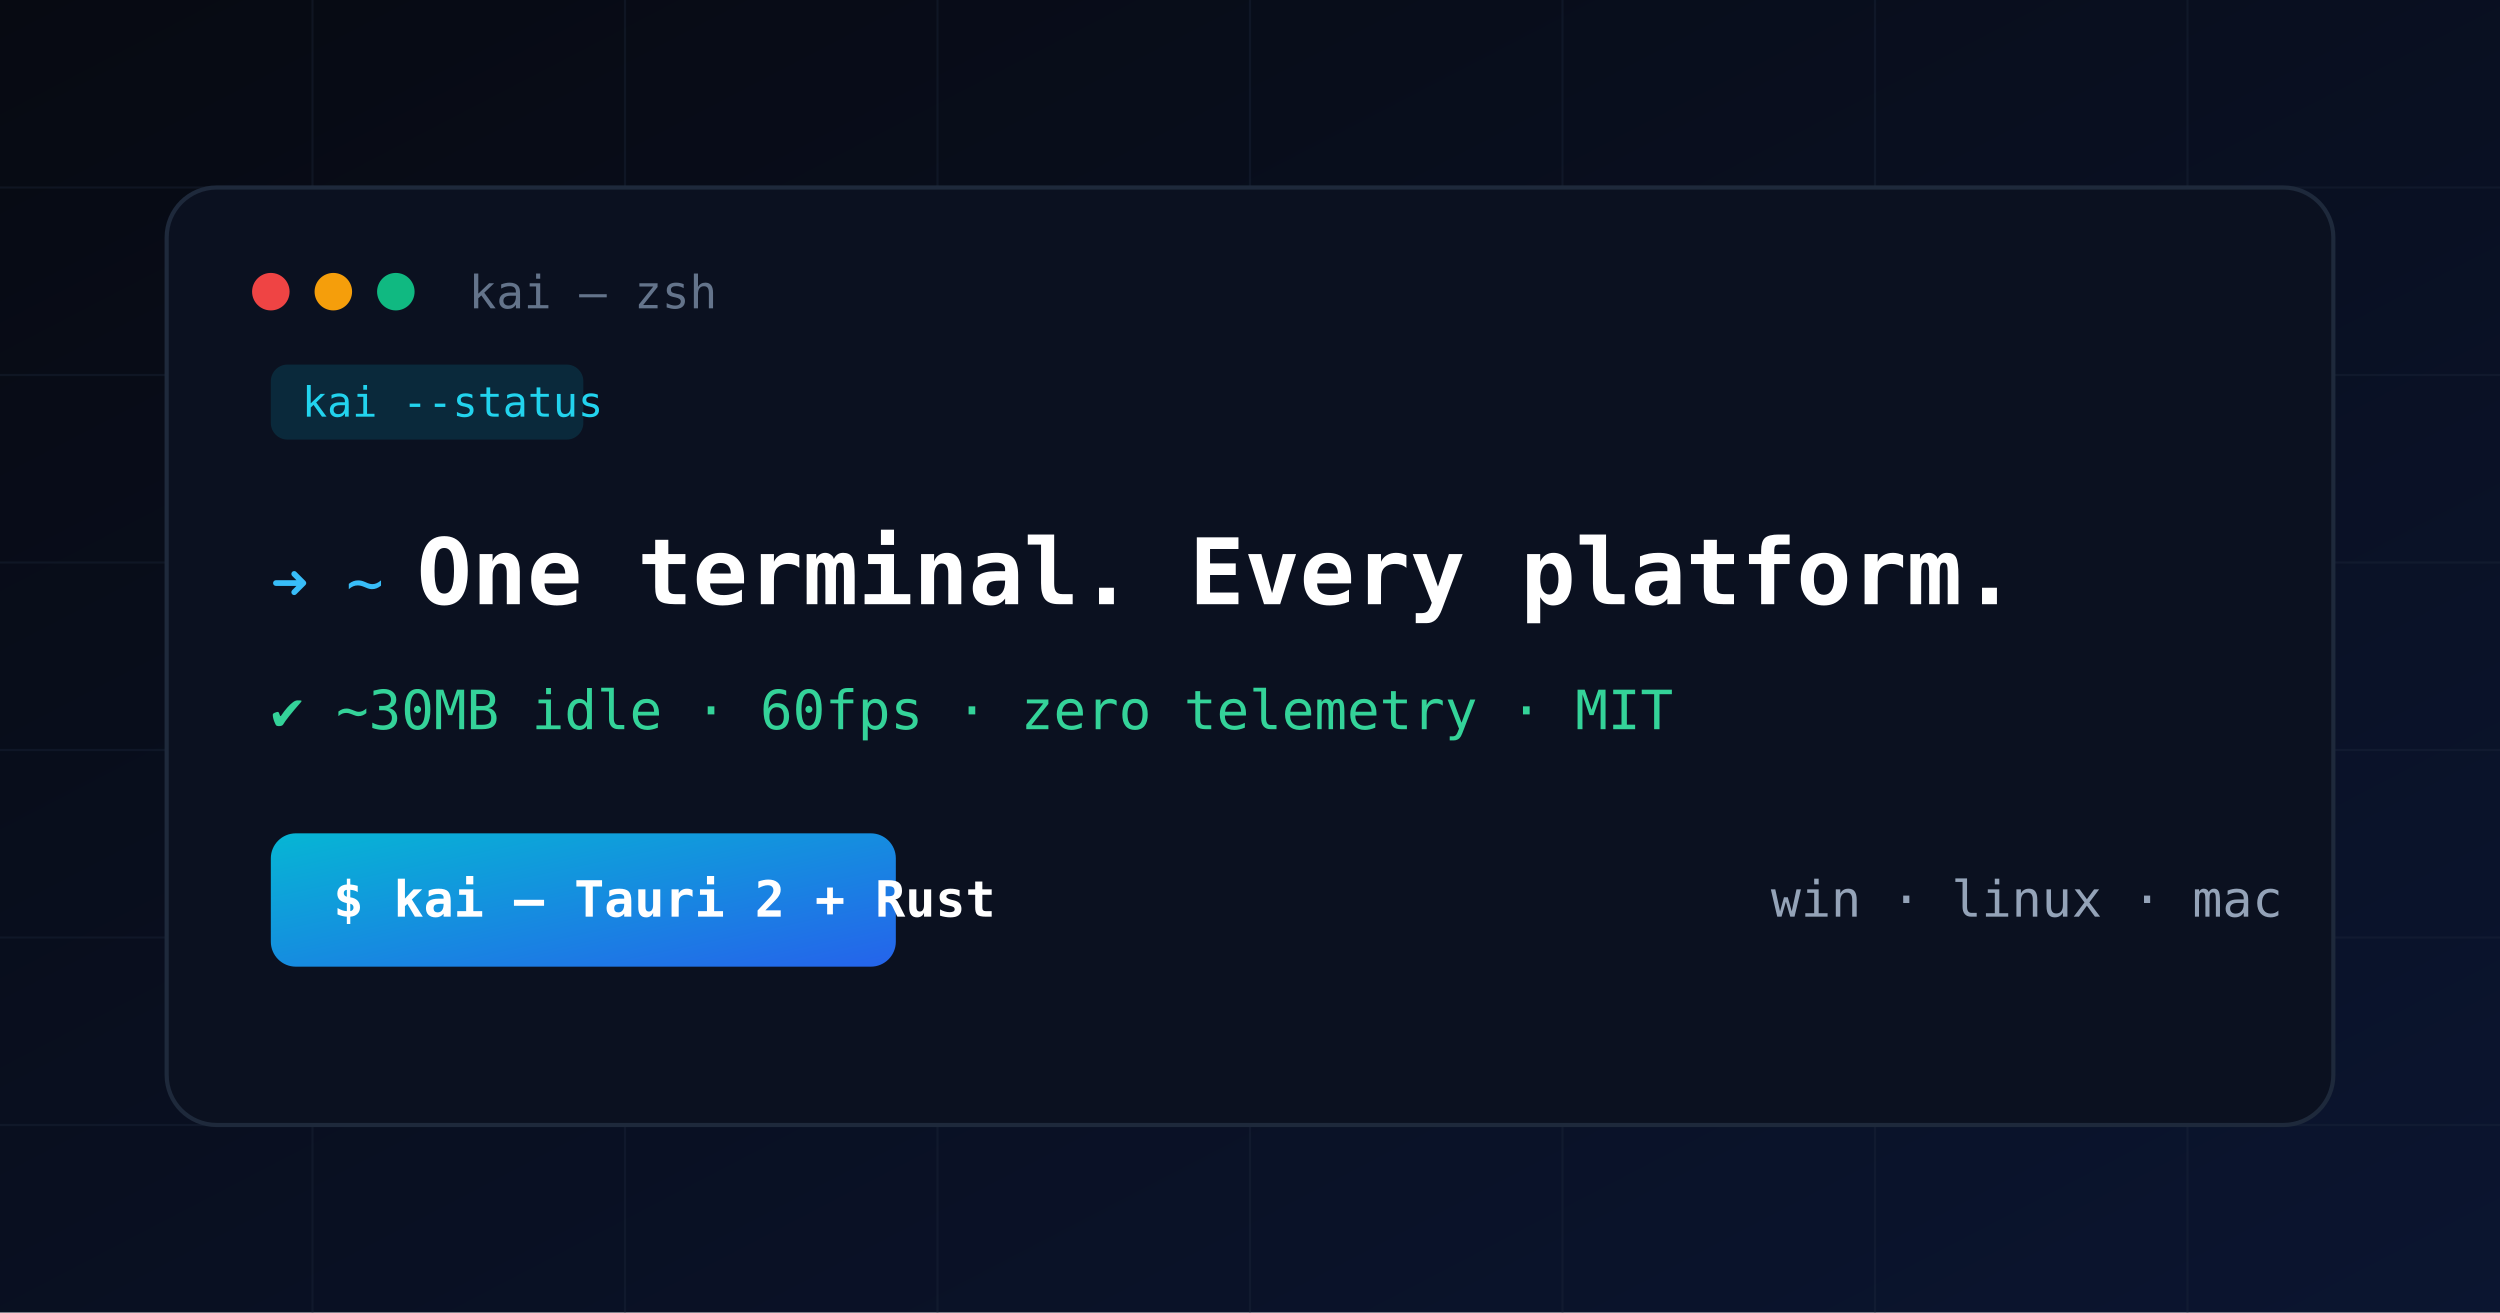
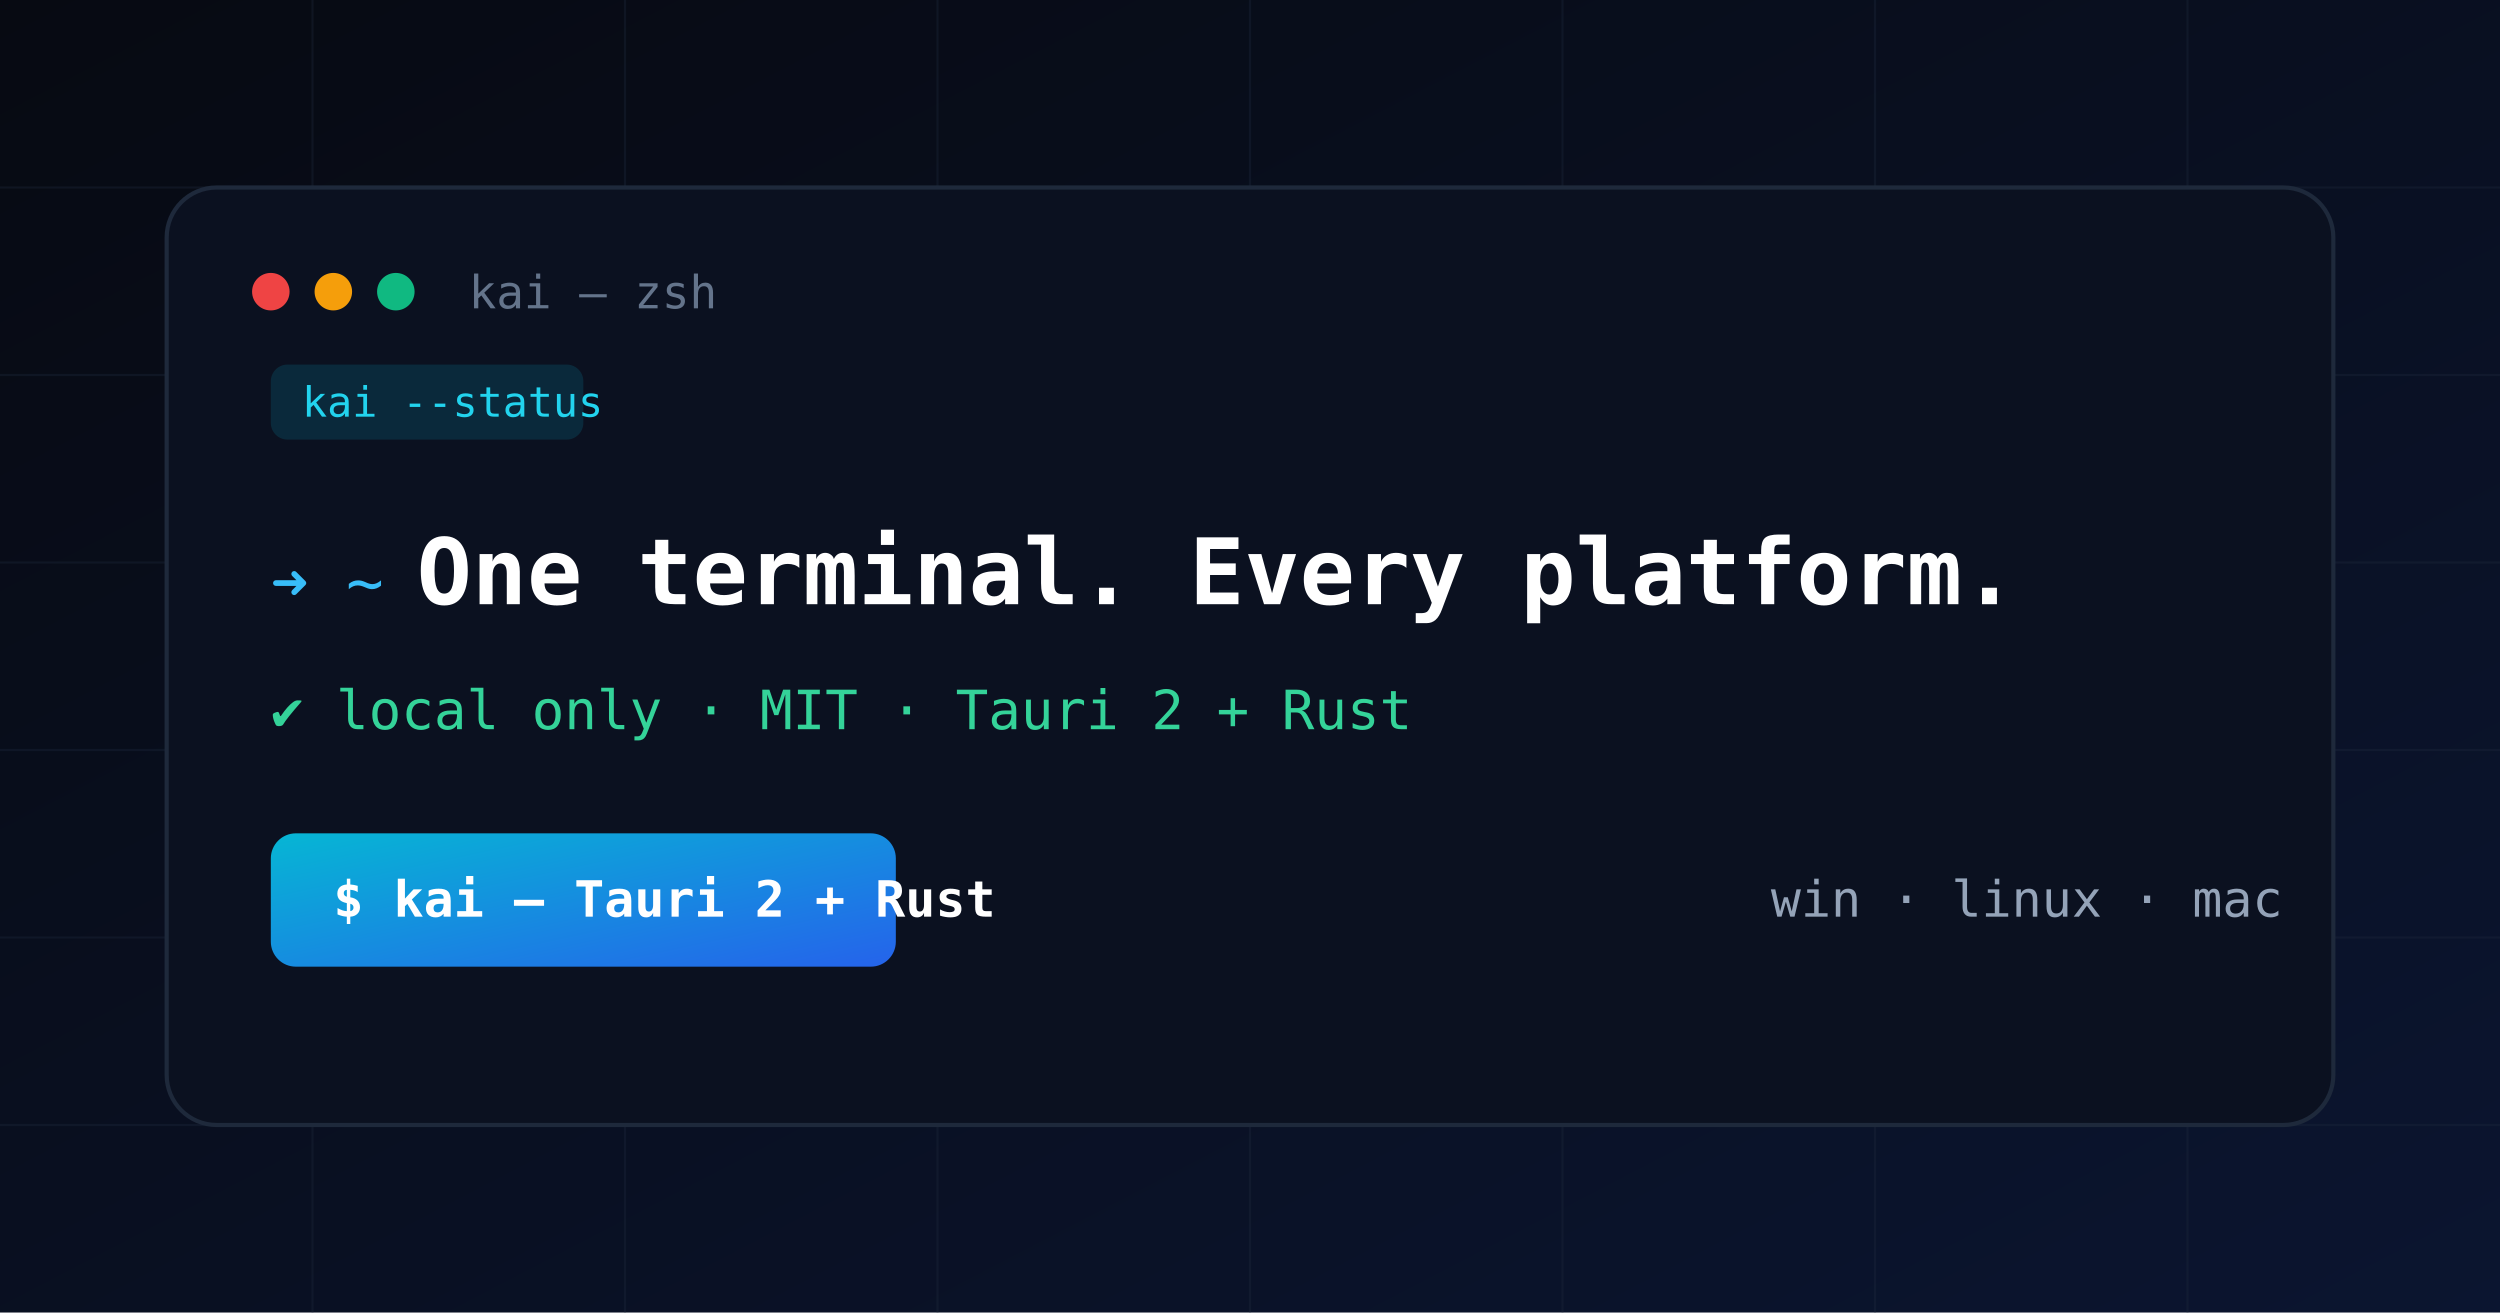
<svg xmlns="http://www.w3.org/2000/svg" width="1200" height="630" viewBox="0 0 1200 630">
  <defs>
    <linearGradient id="bg" x1="0" y1="0" x2="1" y2="1">
      <stop offset="0" stop-color="#070a12" />
      <stop offset="1" stop-color="#0b1530" />
    </linearGradient>
    <linearGradient id="brand" x1="0" y1="0" x2="1" y2="1">
      <stop offset="0" stop-color="#06b6d4" />
      <stop offset="1" stop-color="#2563eb" />
    </linearGradient>
  </defs>
  <rect width="1200" height="630" fill="url(#bg)" />
  <g opacity="0.35" stroke="#1e293b" stroke-width="1">
    <path d="M0 90h1200M0 180h1200M0 270h1200M0 360h1200M0 450h1200M0 540h1200" />
    <path d="M150 0v630M300 0v630M450 0v630M600 0v630M750 0v630M900 0v630M1050 0v630" />
  </g>
  <rect x="80" y="90" width="1040" height="450" rx="24" fill="#0b1120" stroke="#1e293b" stroke-width="2" />
  <circle cx="130" cy="140" r="9" fill="#ef4444" />
  <circle cx="160" cy="140" r="9" fill="#f59e0b" />
  <circle cx="190" cy="140" r="9" fill="#10b981" />
  <text x="225" y="148" font-family="monospace" font-size="22" fill="#64748b">kai — zsh</text>
  <rect x="130" y="175" width="150" height="36" rx="8" fill="#06b6d4" opacity="0.15" />
  <text x="145" y="200" font-family="monospace" font-size="20" fill="#22d3ee">kai --status</text>
  <text x="130" y="290" font-family="monospace" font-size="30" fill="#38bdf8">➜ ~</text>
  <text x="200" y="290" font-family="monospace" font-size="44" font-weight="bold" fill="#ffffff">One terminal. Every platform.</text>
-   <text x="130" y="350" font-family="monospace" font-size="26" fill="#34d399">✔ ~30MB idle · 60fps · zero telemetry · MIT</text>
+   <text x="130" y="350" font-family="monospace" font-size="26" fill="#34d399">✔ local only · MIT · Tauri 2 + Rust</text>
  <rect x="130" y="400" width="300" height="64" rx="12" fill="url(#brand)" />
  <text x="160" y="440" font-family="monospace" font-size="24" font-weight="bold" fill="#ffffff">$ kai — Tauri 2 + Rust</text>
  <text x="850" y="440" font-family="monospace" font-size="24" fill="#94a3b8">win · linux · mac</text>
</svg>
